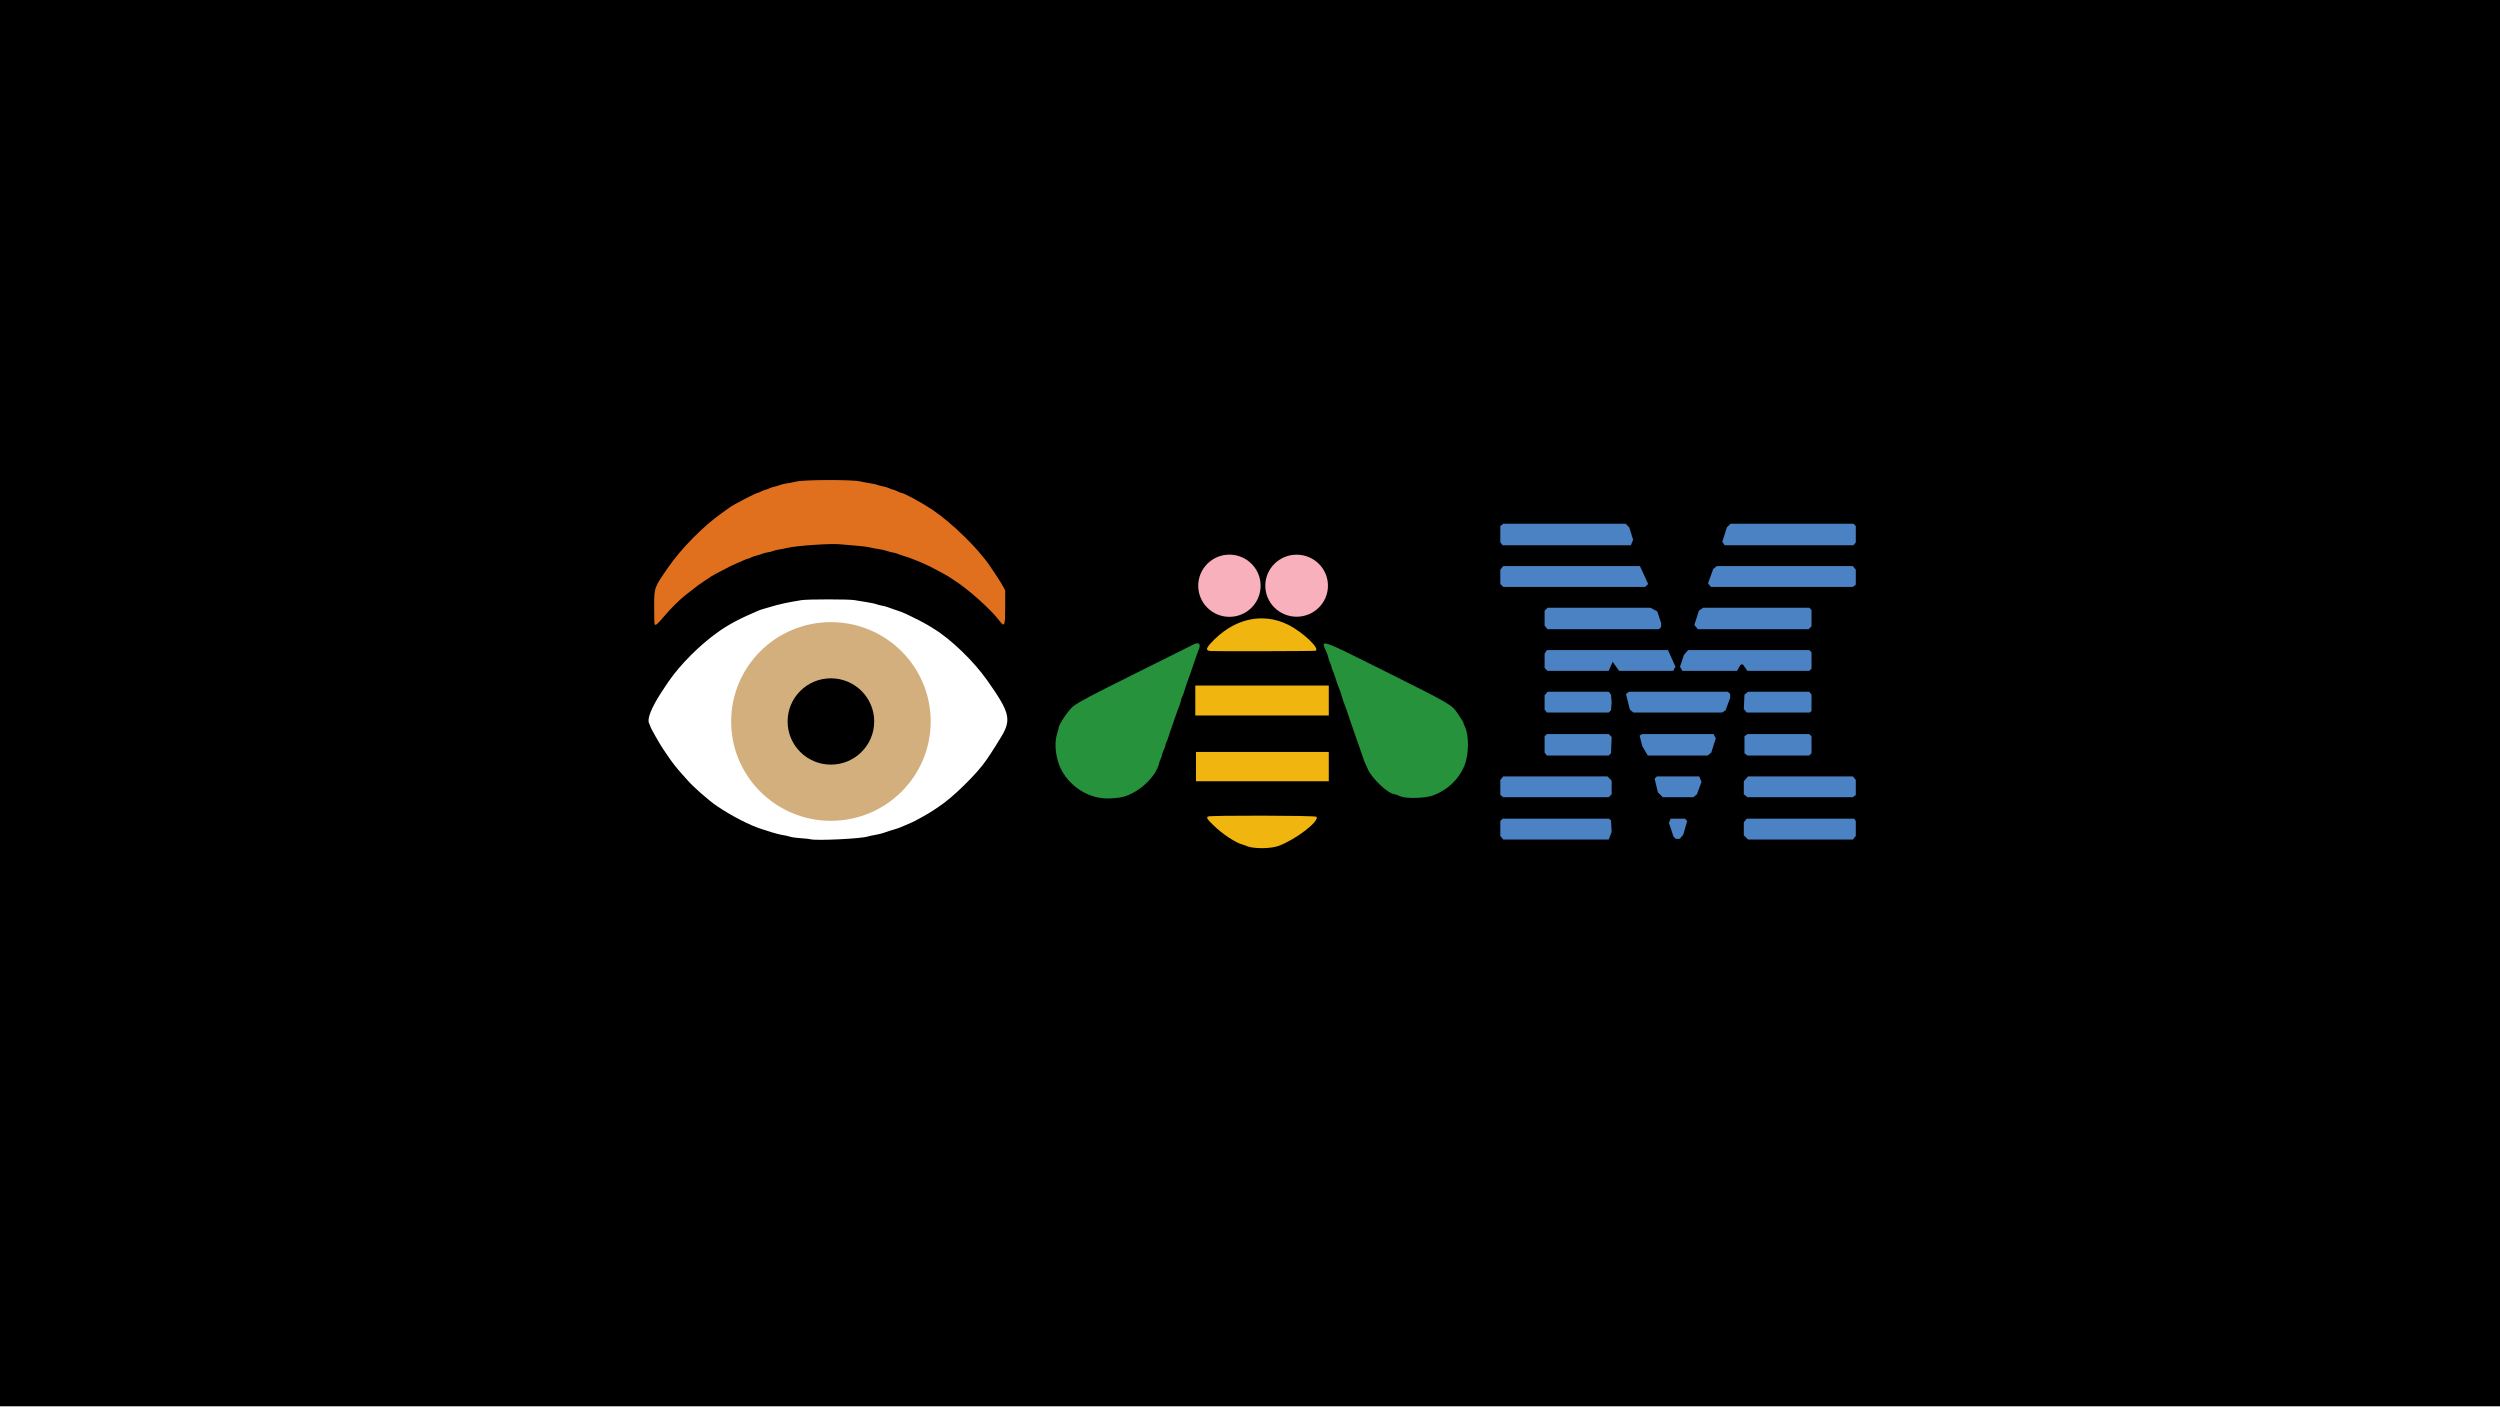
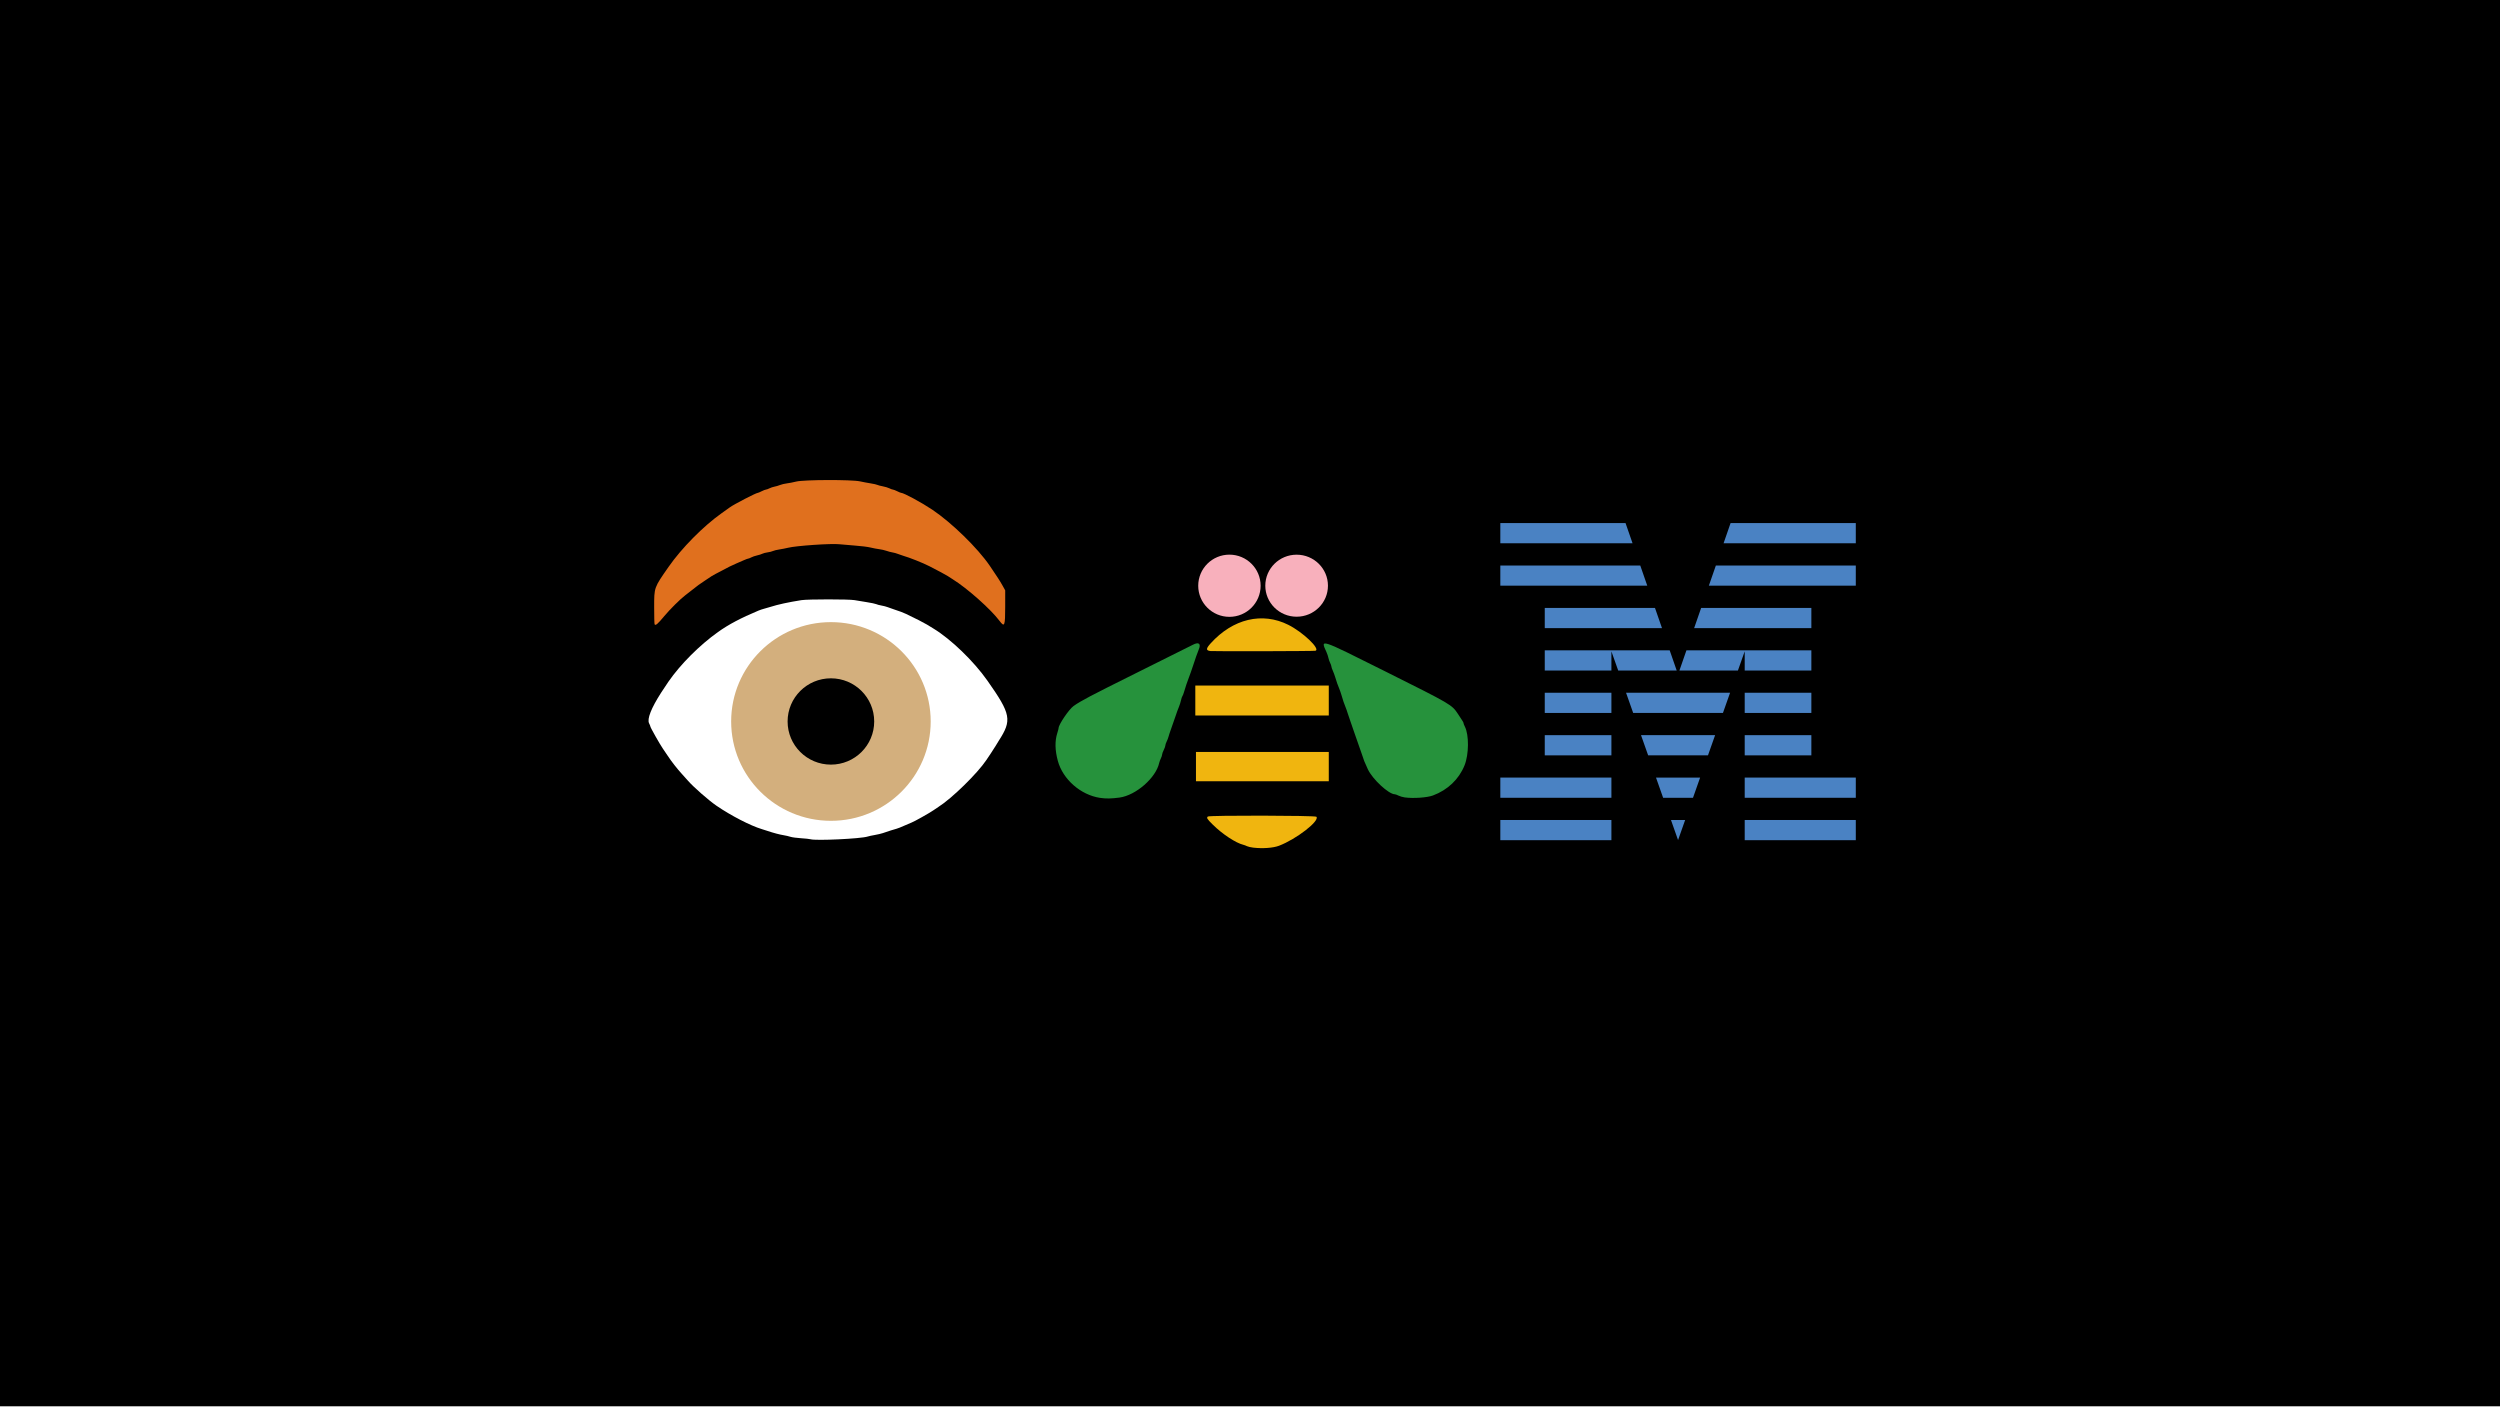
<svg xmlns="http://www.w3.org/2000/svg" width="3840" height="2160" viewBox="0 0 3840 2160">
  <rect width="3840" height="2160" fill="#000000" />
  <g transform="translate(950 700)">
    <g id="orange" fill="#E0701E" fill-rule="evenodd">
      <path d="M 55.454 258.926 C 55.089 258.335 54.795 246.523 54.801 232.676 C 54.814 201.888 54.380 203.101 77.000 170.614 C 97.045 141.824 130.189 108.318 158.500 88.223 C 164.000 84.319 169.619 80.309 170.987 79.312 C 177.590 74.499 211.397 57.000 214.091 57.000 C 214.628 57.000 217.287 55.875 220.000 54.500 C 222.713 53.125 225.641 52.000 226.507 52.000 C 227.372 52.000 229.770 51.138 231.836 50.083 C 233.903 49.029 237.372 47.870 239.547 47.506 C 241.721 47.143 245.525 46.022 248.000 45.015 C 250.475 44.008 255.200 42.877 258.500 42.501 C 261.800 42.126 268.325 40.856 273.000 39.679 C 284.658 36.746 358.368 36.528 371.000 39.389 C 375.125 40.324 382.357 41.685 387.072 42.414 C 391.786 43.143 396.523 44.210 397.598 44.785 C 398.673 45.360 402.441 46.355 405.972 46.995 C 409.503 47.635 414.085 49.023 416.156 50.079 C 418.226 51.136 420.628 52.000 421.493 52.000 C 422.359 52.000 425.287 53.125 428.000 54.500 C 430.713 55.875 433.466 57.000 434.117 57.000 C 438.069 57.000 465.699 71.934 482.023 82.893 C 511.877 102.935 551.612 141.704 570.275 169.000 C 571.215 170.375 573.630 173.975 575.641 177.000 C 577.652 180.025 580.953 184.975 582.977 188.000 C 585.000 191.025 588.308 196.498 590.328 200.162 L 594.000 206.825 593.985 231.662 C 593.966 261.761 593.065 264.022 585.236 253.609 C 571.761 235.687 535.523 203.468 513.500 189.830 C 510.750 188.127 507.278 185.892 505.785 184.863 C 503.523 183.304 490.407 176.262 477.500 169.677 C 467.391 164.519 447.340 156.531 437.000 153.541 C 434.525 152.825 430.879 151.561 428.898 150.733 C 426.917 149.904 423.317 148.915 420.898 148.534 C 418.479 148.154 414.250 147.036 411.500 146.049 C 408.750 145.063 403.800 143.937 400.500 143.547 C 397.200 143.157 391.125 142.003 387.000 140.983 C 382.875 139.963 372.300 138.634 363.500 138.031 C 354.700 137.427 343.900 136.501 339.500 135.974 C 327.302 134.510 272.823 138.222 260.365 141.365 C 257.139 142.179 251.194 143.341 247.154 143.947 C 243.114 144.552 238.614 145.651 237.154 146.388 C 235.694 147.125 232.067 148.039 229.094 148.419 C 226.120 148.799 222.430 149.760 220.894 150.555 C 219.357 151.350 215.715 152.510 212.800 153.134 C 209.885 153.758 205.932 155.108 204.015 156.134 C 202.098 157.161 199.970 158.000 199.287 158.000 C 198.604 158.000 195.672 159.076 192.772 160.390 C 189.872 161.705 184.575 164.005 181.000 165.501 C 174.574 168.190 167.216 171.848 157.500 177.181 C 154.750 178.690 150.977 180.648 149.115 181.532 C 147.253 182.416 144.553 183.944 143.115 184.928 C 141.677 185.912 136.900 189.094 132.500 191.999 C 123.849 197.711 121.921 199.119 113.221 206.072 C 110.074 208.586 105.250 212.339 102.500 214.410 C 94.976 220.077 79.150 235.784 70.442 246.227 C 59.957 258.800 56.951 261.347 55.454 258.926 Z" />
    </g>
    <g id="white" fill="#FFFFFF" fill-rule="evenodd">
      <path d="M 294.913 589.074 C 293.490 588.626 286.965 587.929 280.413 587.524 C 273.861 587.119 266.547 586.129 264.161 585.324 C 261.774 584.519 257.049 583.422 253.661 582.887 C 247.590 581.928 237.810 579.333 229.000 576.343 C 226.525 575.503 222.475 574.209 220.000 573.468 C 202.754 568.301 172.426 552.638 150.411 537.528 C 138.281 529.202 114.909 508.669 106.500 498.950 C 104.850 497.043 100.635 492.346 97.133 488.512 C 89.906 480.598 81.246 469.496 75.801 461.161 C 73.767 458.048 70.364 453.025 68.239 450.000 C 63.782 443.655 49.000 417.499 49.000 415.957 C 49.000 415.387 48.100 413.156 47.000 411.000 C 43.656 404.445 50.218 387.730 65.450 364.000 C 68.201 359.714 74.398 350.391 76.749 347.000 C 95.330 320.205 124.453 291.048 152.880 270.780 C 169.194 259.149 187.908 249.244 215.000 237.900 C 217.475 236.864 221.300 235.580 223.500 235.047 C 225.700 234.514 230.200 233.211 233.500 232.150 C 244.829 228.508 260.862 225.020 281.000 221.817 C 290.639 220.283 354.079 220.270 362.500 221.799 C 365.800 222.398 374.221 223.789 381.214 224.890 C 388.207 225.991 394.843 227.381 395.961 227.979 C 397.079 228.577 400.582 229.517 403.746 230.067 C 406.911 230.618 411.075 231.684 413.000 232.437 C 414.925 233.190 419.200 234.699 422.500 235.791 C 432.310 239.035 437.268 240.891 441.500 242.905 C 456.000 249.804 469.240 256.542 473.702 259.293 C 476.564 261.057 481.064 263.808 483.702 265.406 C 510.611 281.704 545.648 315.529 566.759 345.588 C 602.990 397.176 604.640 406.033 583.981 438.000 C 582.381 440.475 580.323 443.850 579.406 445.500 C 578.490 447.150 575.211 452.265 572.120 456.866 C 569.029 461.467 565.810 466.266 564.966 467.529 C 551.284 488.022 511.727 526.677 491.317 539.500 C 489.566 540.600 486.080 542.946 483.570 544.714 C 477.926 548.689 453.372 562.454 450.098 563.479 C 448.777 563.893 443.862 565.994 439.175 568.149 C 434.488 570.305 429.044 572.467 427.077 572.954 C 423.552 573.828 414.808 576.614 406.000 579.669 C 403.525 580.528 398.020 581.816 393.768 582.532 C 389.515 583.248 384.544 584.325 382.723 584.926 C 372.464 588.312 302.930 591.596 294.913 589.074 Z" />
    </g>
    <g id="tan" fill="#D3AF7D" fill-rule="evenodd">
      <ellipse cx="326.301" cy="408.184" rx="153.238" ry="152.594" />
    </g>
    <g id="pink" fill="#F8B0BC" fill-rule="evenodd">
      <ellipse cx="938.394" cy="199.706" rx="47.919" ry="47.769" />
      <ellipse cx="1041.622" cy="199.634" rx="48.112" ry="47.635" />
    </g>
    <g id="yellow" fill="#F0B50F" fill-rule="evenodd">
      <rect x="886" y="353" width="205" height="46" />
      <rect x="887" y="455" width="204" height="45" />
      <path d="M 974.885 601.964 C 971.248 601.539 966.973 600.537 965.385 599.736 C 963.798 598.936 961.361 598.009 959.968 597.676 C 948.253 594.878 927.473 581.182 912.750 566.553 C 903.891 557.751 903.041 556.359 905.200 554.200 C 907.231 552.169 1070.336 552.495 1072.028 554.534 C 1077.341 560.935 1041.378 588.815 1014.589 599.064 C 1005.618 602.495 989.505 603.672 974.885 601.964 Z M 909.500 300.000 C 902.113 299.261 902.126 296.412 909.554 288.204 C 943.756 250.410 988.780 239.662 1028.844 259.728 C 1051.133 270.892 1078.241 296.668 1070.725 299.552 C 1069.012 300.210 915.851 300.635 909.500 300.000 Z" />
    </g>
    <g id="green" fill="#26923C" fill-rule="evenodd">
      <path d="M 739.538 525.508 C 709.765 520.974 682.499 497.020 674.821 468.654 C 670.403 452.330 670.128 438.121 673.994 426.017 C 675.098 422.564 676.000 419.110 676.000 418.341 C 676.000 412.992 691.897 389.531 698.930 384.500 C 710.005 376.578 723.429 369.511 795.931 333.432 C 840.794 311.108 879.643 291.723 882.263 290.356 C 891.464 285.554 895.200 288.722 891.182 297.919 C 890.082 300.439 888.300 305.200 887.224 308.500 C 886.147 311.800 884.756 315.962 884.133 317.750 C 882.005 323.854 880.770 327.499 879.305 332.000 C 878.500 334.475 877.017 338.525 876.011 341.000 C 874.026 345.882 870.748 355.668 868.541 363.306 C 867.776 365.950 866.690 368.668 866.127 369.347 C 865.563 370.026 864.626 372.813 864.044 375.541 C 863.461 378.268 862.150 382.525 861.128 385.000 C 859.106 389.901 857.591 394.051 855.284 401.000 C 852.515 409.342 851.770 411.475 848.826 419.500 C 847.211 423.900 845.454 429.227 844.920 431.339 C 844.387 433.450 843.061 436.920 841.975 439.049 C 840.889 441.178 840.000 443.853 840.000 444.993 C 840.000 446.134 838.875 449.287 837.500 452.000 C 836.125 454.713 835.000 457.866 835.000 459.007 C 835.000 460.147 834.155 462.749 833.122 464.790 C 832.089 466.830 830.918 470.010 830.519 471.856 C 825.583 494.714 794.793 521.620 769.638 525.059 C 757.040 526.781 748.714 526.905 739.538 525.508 Z M 1207.791 524.854 C 1204.650 524.429 1200.281 523.164 1198.080 522.041 C 1195.880 520.918 1193.347 520.000 1192.452 520.000 C 1183.063 520.000 1158.016 496.749 1150.978 481.500 C 1145.475 469.577 1145.179 468.824 1141.147 456.500 C 1138.989 449.900 1136.550 442.925 1135.728 441.000 C 1134.906 439.075 1132.620 432.550 1130.648 426.500 C 1128.676 420.450 1125.879 412.350 1124.432 408.500 C 1122.985 404.650 1120.999 398.800 1120.019 395.500 C 1119.039 392.200 1117.543 387.925 1116.693 386.000 C 1114.908 381.956 1112.444 374.666 1110.440 367.500 C 1109.671 364.750 1108.193 360.475 1107.157 358.000 C 1104.687 352.104 1103.175 347.812 1100.991 340.500 C 1100.006 337.200 1098.264 332.475 1097.122 330.000 C 1095.979 327.525 1095.034 324.695 1095.022 323.710 C 1095.010 322.726 1094.138 320.230 1093.083 318.164 C 1092.029 316.097 1090.837 312.647 1090.433 310.496 C 1090.030 308.346 1088.675 304.316 1087.422 301.543 C 1078.161 281.037 1075.470 280.154 1177.249 331.011 C 1279.947 382.328 1279.860 382.277 1289.416 396.622 C 1297.229 408.350 1298.000 409.628 1298.000 410.844 C 1298.000 411.523 1298.916 413.875 1300.035 416.069 C 1306.550 428.840 1306.315 458.721 1299.568 475.500 C 1290.952 496.927 1273.680 513.409 1251.000 521.848 C 1242.065 525.173 1220.994 526.638 1207.791 524.854 Z" />
    </g>
    <g id="blue" fill="#4A82C3" fill-rule="evenodd">
-       <path d="M 1555.000 137.500 L 1358.000 137.500 L 1354.500 133.000 L 1354.500 108.000 L 1359.000 104.500 L 1547.000 104.500 L 1552.500 110.000 L 1558.500 129.000 L 1555.000 137.500 Z" />
-       <path d="M 1897.000 137.500 L 1699.000 137.500 L 1695.500 132.000 L 1702.500 110.000 L 1708.000 104.500 L 1897.000 104.500 L 1900.500 108.000 L 1900.500 133.000 L 1897.000 137.500 Z" />
-       <path d="M 1577.000 201.500 L 1359.000 201.500 L 1354.500 197.000 L 1354.500 175.000 L 1359.000 169.500 L 1569.000 169.500 L 1581.500 197.000 L 1577.000 201.500 Z" />
-       <path d="M 1896.000 201.500 L 1678.000 201.500 L 1673.500 196.000 L 1681.500 174.000 L 1687.000 169.500 L 1896.000 169.500 L 1900.500 175.000 L 1900.500 198.000 L 1896.000 201.500 Z" />
-       <path d="M 1598.000 266.500 L 1427.000 266.500 L 1422.500 261.000 L 1422.500 238.000 L 1427.000 233.500 L 1585.000 233.500 L 1595.500 239.000 L 1601.500 257.000 L 1601.500 263.000 L 1598.000 266.500 Z" />
-       <path d="M 1828.000 266.500 L 1658.000 266.500 L 1652.500 260.000 L 1659.500 238.000 L 1666.000 233.500 L 1829.000 233.500 L 1832.500 237.000 L 1832.500 262.000 L 1828.000 266.500 Z" />
-       <path d="M 1620.000 330.500 L 1537.000 330.500 L 1527.000 316.500 L 1521.000 330.500 L 1427.000 330.500 L 1422.500 326.000 L 1422.500 304.000 L 1426.000 298.500 L 1612.000 298.500 L 1623.500 324.000 L 1620.000 330.500 Z" />
-       <path d="M 1829.000 330.500 L 1734.000 330.500 L 1727.000 320.500 L 1723.500 321.000 L 1718.000 330.500 L 1634.000 330.500 L 1630.500 324.000 L 1636.500 306.000 L 1643.000 298.500 L 1829.000 298.500 L 1832.500 302.000 L 1832.500 327.000 L 1829.000 330.500 Z" />
-       <path d="M 1521.000 394.500 L 1426.000 394.500 L 1422.500 390.000 L 1422.500 368.000 L 1427.000 362.500 L 1521.000 362.500 L 1524.500 367.000 L 1525.500 379.000 L 1524.500 391.000 L 1521.000 394.500 Z" />
-       <path d="M 1695.000 394.500 L 1559.000 394.500 L 1553.500 390.000 L 1547.500 366.000 L 1552.000 362.500 L 1704.000 362.500 L 1707.500 366.000 L 1707.500 372.000 L 1700.500 391.000 L 1695.000 394.500 Z" />
-       <path d="M 1830.000 394.500 L 1733.000 394.500 L 1728.500 389.000 L 1729.500 367.000 L 1735.000 362.500 L 1829.000 362.500 L 1832.500 367.000 L 1832.500 392.000 L 1830.000 394.500 Z" />
-       <path d="M 1521.000 460.500 L 1426.000 460.500 L 1422.500 456.000 L 1422.500 431.000 L 1426.000 427.500 L 1521.000 427.500 L 1525.500 432.000 L 1524.500 457.000 L 1521.000 460.500 Z" />
-       <path d="M 1673.000 460.500 L 1581.000 460.500 L 1572.500 446.000 L 1568.500 430.000 L 1572.000 427.500 L 1682.000 427.500 L 1685.500 434.000 L 1678.500 456.000 L 1673.000 460.500 Z" />
-       <path d="M 1829.000 460.500 L 1734.000 460.500 L 1729.500 457.000 L 1729.500 431.000 L 1734.000 427.500 L 1829.000 427.500 L 1832.500 431.000 L 1832.500 457.000 L 1829.000 460.500 Z" />
-       <path d="M 1521.000 524.500 L 1359.000 524.500 L 1354.500 521.000 L 1354.500 498.000 L 1359.000 492.500 L 1519.000 492.500 L 1525.500 499.000 L 1525.500 520.000 L 1521.000 524.500 Z" />
-       <path d="M 1651.000 524.500 L 1604.000 524.500 L 1596.500 517.000 L 1591.500 496.000 L 1595.000 492.500 L 1660.000 492.500 L 1663.500 501.000 L 1656.500 520.000 L 1651.000 524.500 Z" />
-       <path d="M 1896.000 524.500 L 1734.000 524.500 L 1728.500 520.000 L 1728.500 500.000 L 1735.000 492.500 L 1896.000 492.500 L 1900.500 498.000 L 1900.500 521.000 L 1896.000 524.500 Z" />
-       <path d="M 1521.000 589.500 L 1359.000 589.500 L 1354.500 584.000 L 1354.500 561.000 L 1358.000 557.500 L 1521.000 557.500 L 1524.500 560.000 L 1525.500 578.000 L 1521.000 589.500 Z" />
-       <path d="M 1630.000 588.500 L 1624.000 588.500 L 1620.500 585.000 L 1613.500 564.000 L 1616.000 557.500 L 1638.000 557.500 L 1641.500 561.000 L 1635.500 582.000 L 1630.000 588.500 Z" />
-       <path d="M 1896.000 589.500 L 1735.000 589.500 L 1728.500 583.000 L 1728.500 563.000 L 1733.000 557.500 L 1898.000 557.500 L 1900.500 561.000 L 1900.500 584.000 L 1896.000 589.500 Z" />
+       <g transform="translate(55.33954 73.38265) scale(11.51744)">
+         <polygon points="136.321 22.275 135.386 19.582 118.725 19.582 118.725 22.275 127.614 22.275 127.614 19.719 128.52 22.275" />
+         <polygon points="129.499 2.612 112.799 2.612 112.799 5.306 130.434 5.306" />
+         <polygon points="131.462 8.269 112.799 8.269 112.799 10.962 132.396 10.962" />
+         <polygon points="140.609 10.962 160.206 10.962 160.206 8.269 141.544 8.269" />
+         <polygon points="118.725 16.619 134.359 16.619 133.424 13.925 118.725 13.925" />
+         <polygon points="130.517 27.932 142.489 27.932 143.44 25.238 129.566 25.238" />
+         <polygon points="132.514 33.588 140.492 33.588 141.443 30.895 131.563 30.895" />
+         <polygon points="134.511 39.245 138.495 39.245 139.446 36.551 133.56 36.551" />
+         <polygon points="136.503 44.887 137.449 42.208 135.557 42.208" />
+         <polygon points="143.506 2.612 142.572 5.306 160.206 5.306 160.206 2.612" />
+         <polygon points="154.28 13.925 139.581 13.925 138.647 16.619 154.28 16.619" />
+         <polygon points="145.391 22.275 154.28 22.275 154.28 19.582 137.619 19.582 136.684 22.275 144.486 22.275 145.391 19.71" />
+         <polygon points="145.391 27.932 154.28 27.932 154.28 25.238 145.391 25.238" />
+         <polygon points="145.391 33.588 154.28 33.588 154.28 30.895 145.391 30.895" />
+         <polygon points="145.391 39.245 160.206 39.245 160.206 36.551 145.391 36.551" />
+         <polygon points="145.391 44.901 160.206 44.901 160.206 42.208 145.391 42.208" />
+         <polygon points="118.725 27.932 127.614 27.932 127.614 25.238 118.725 25.238" />
+         <polygon points="118.725 33.588 127.614 33.588 127.614 30.895 118.725 30.895" />
+         <polygon points="112.799 39.245 127.614 39.245 127.614 36.551 112.799 36.551" />
+         <polygon points="112.799 44.901 127.614 44.901 127.614 42.208 112.799 42.208" />
+       </g>
    </g>
    <ellipse fill="#000000" cx="326.265" cy="408.173" rx="66.508" ry="66.284" />
  </g>
</svg>
